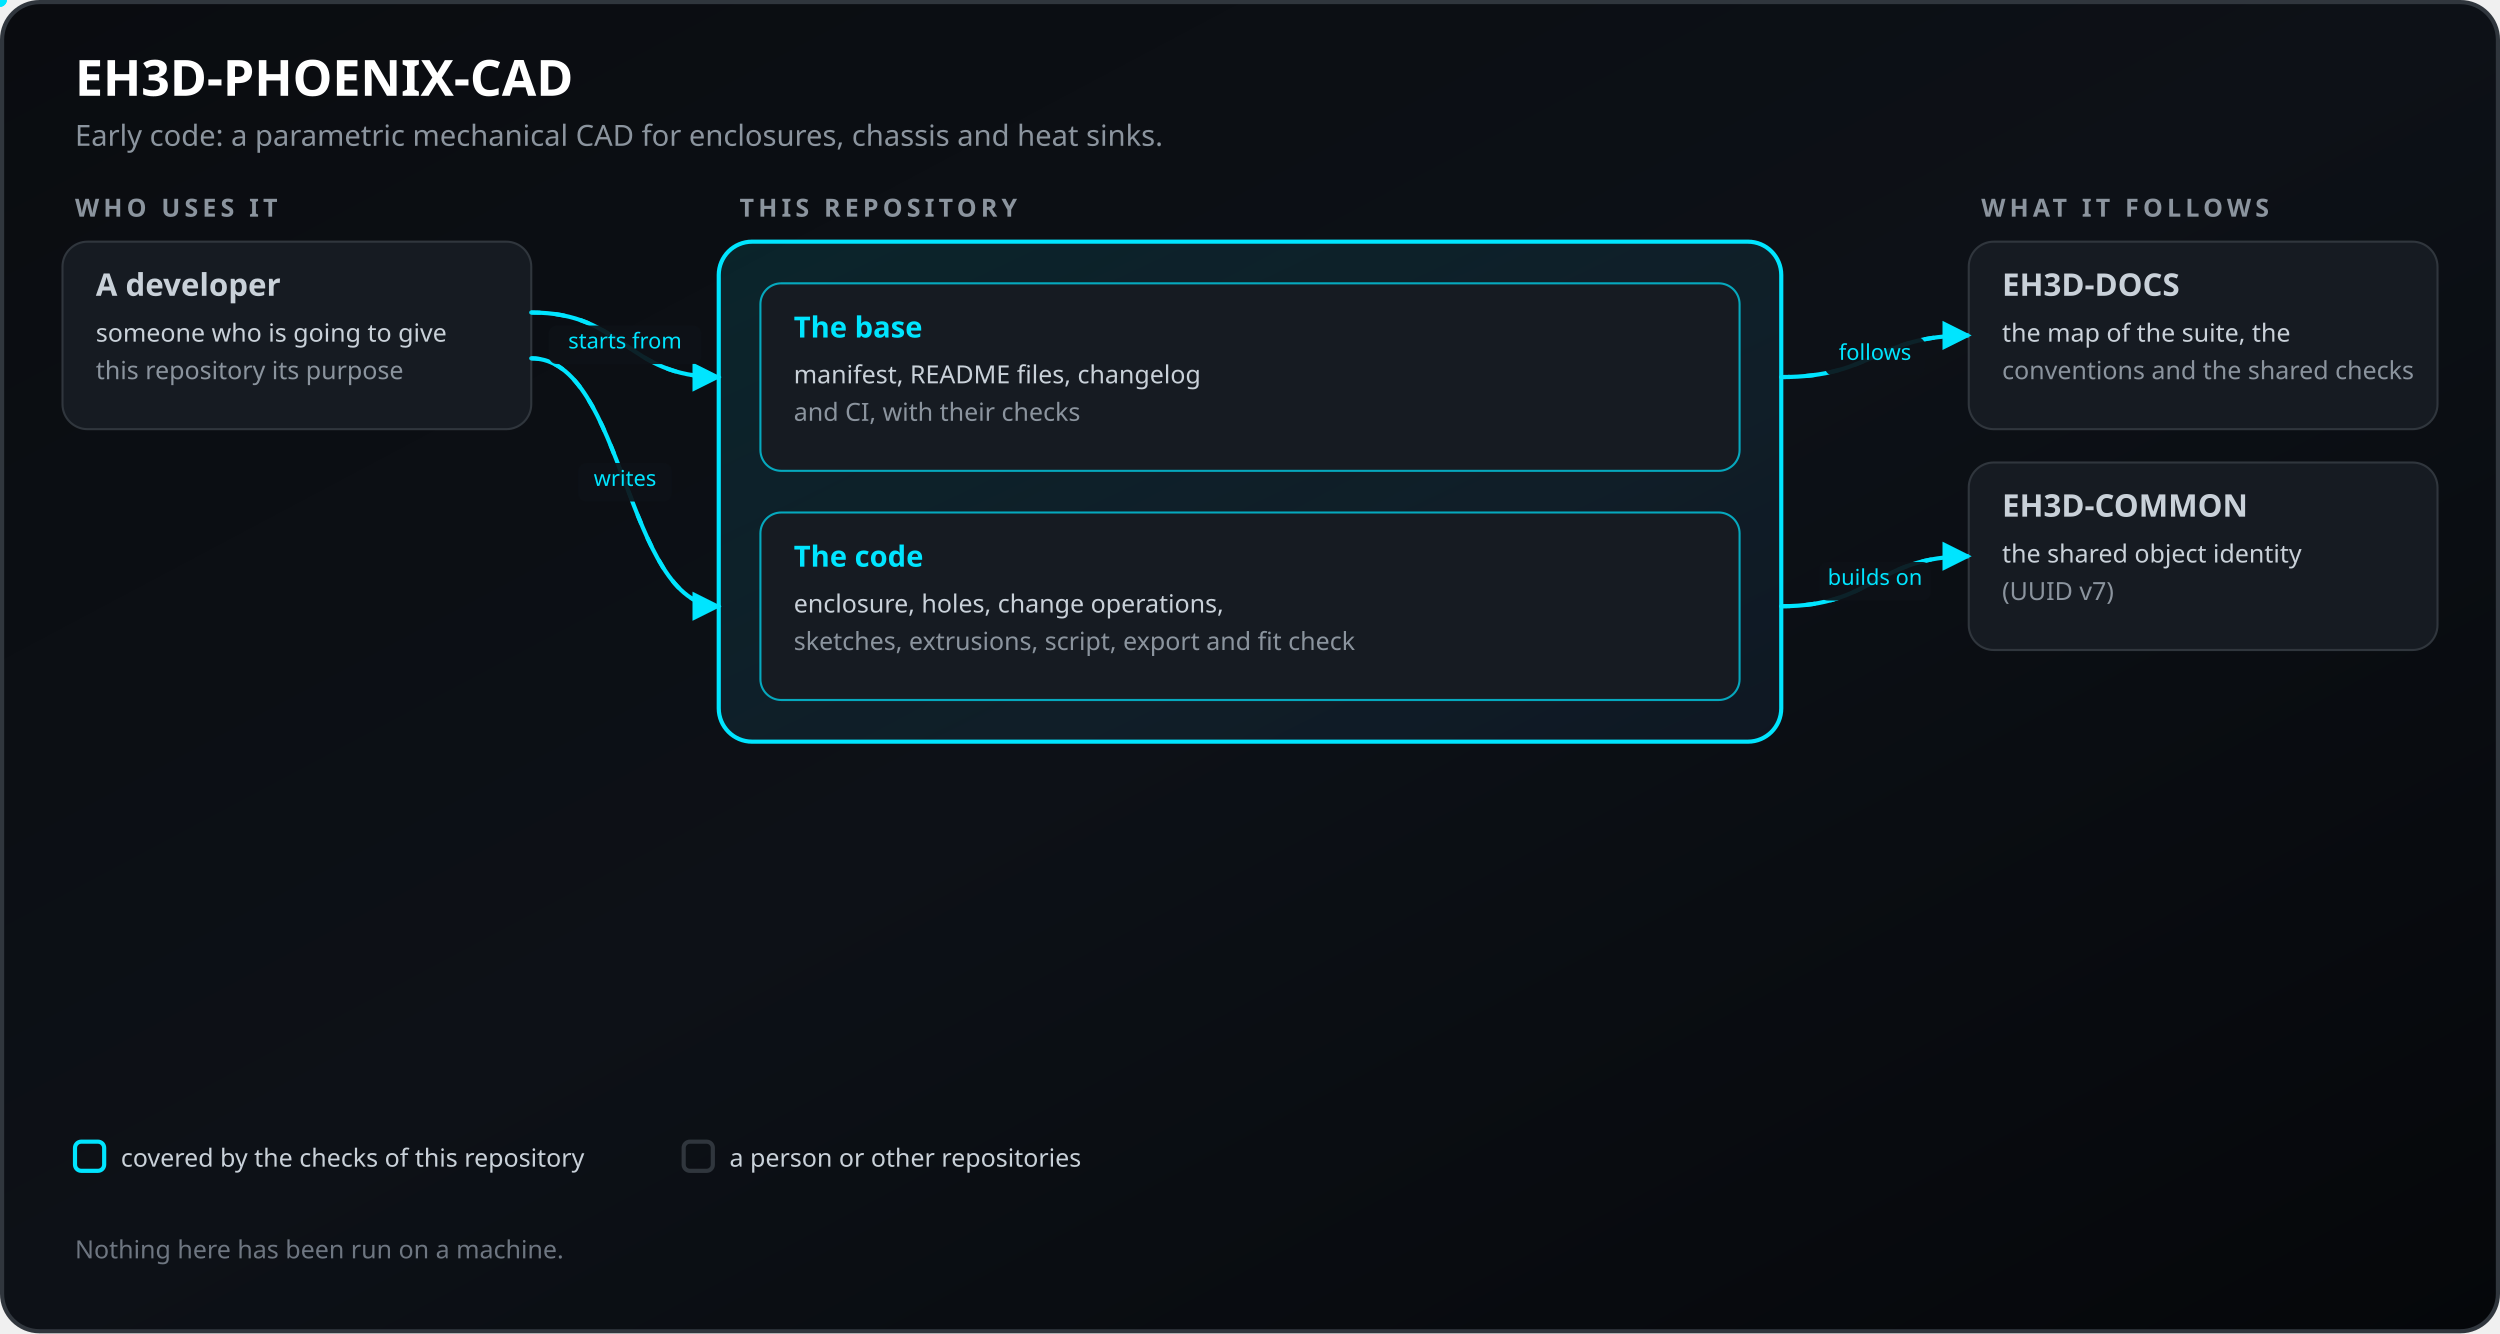
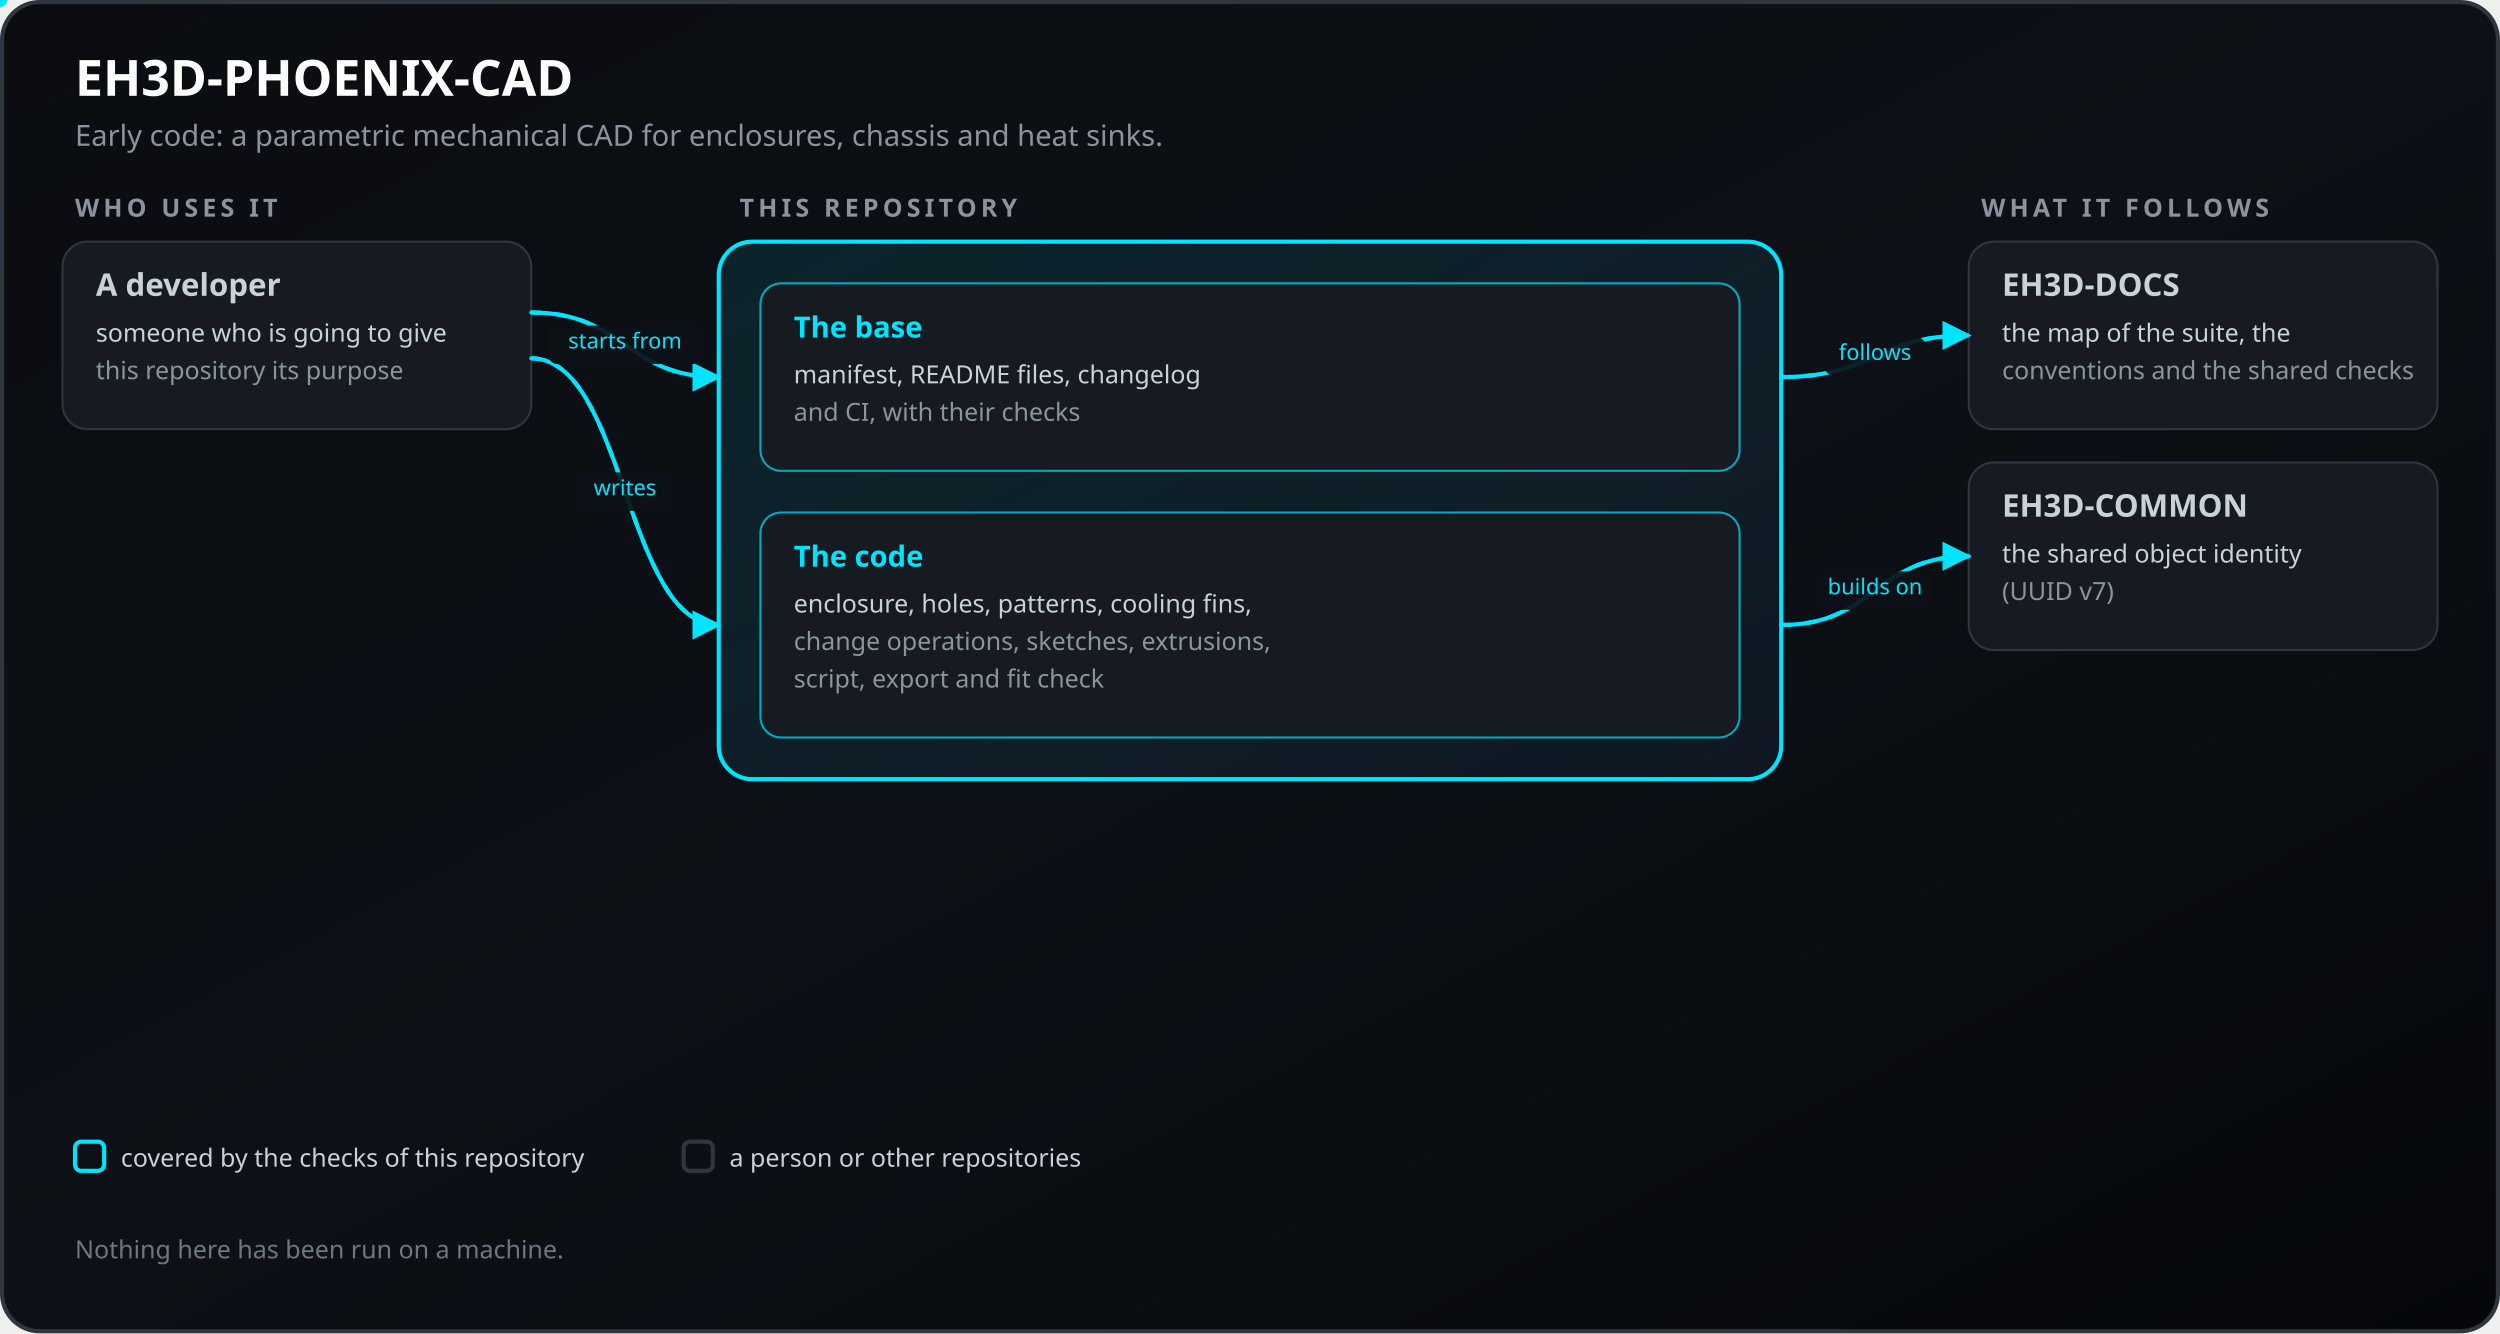
<svg xmlns="http://www.w3.org/2000/svg" viewBox="0 0 1200 640" width="1200" height="640" role="img" aria-labelledby="t d" font-family="'Segoe UI','Noto Sans','Noto Sans CJK SC','Microsoft YaHei','Yu Gothic','Helvetica Neue',Helvetica,Arial,sans-serif">
  <defs>
    <linearGradient id="bg" x1="0" y1="0" x2="1" y2="1">
      <stop offset="0" stop-color="#0A0C10" />
      <stop offset="0.5" stop-color="#0D1117" />
      <stop offset="1" stop-color="#05070A" />
    </linearGradient>
    <linearGradient id="card" x1="0" y1="0" x2="1" y2="1">
      <stop offset="0" stop-color="#121821" />
      <stop offset="1" stop-color="#0B0F15" />
    </linearGradient>
    <linearGradient id="line" x1="0" y1="0" x2="1" y2="0">
      <stop offset="0" stop-color="#00E5FF" />
      <stop offset="1" stop-color="#FF0055" />
    </linearGradient>
    <filter id="glow" x="-50%" y="-50%" width="200%" height="200%">
      <feGaussianBlur stdDeviation="3" result="b" />
      <feMerge>
        <feMergeNode in="b" />
        <feMergeNode in="SourceGraphic" />
      </feMerge>
    </filter>
    <linearGradient id="svc" x1="0" y1="0" x2="1" y2="1">
      <stop offset="0" stop-color="#00E5FF" stop-opacity="0.10" />
      <stop offset="1" stop-color="#4DA3FF" stop-opacity="0.06" />
    </linearGradient>
    <marker id="m00E5FF" viewBox="0 0 10 10" refX="9" refY="5" markerWidth="7" markerHeight="7" orient="auto-start-reverse">
      <path d="M0 0L10 5L0 10z" fill="#00E5FF" />
    </marker>
    <marker id="m30363D" viewBox="0 0 10 10" refX="9" refY="5" markerWidth="7" markerHeight="7" orient="auto-start-reverse">
      <path d="M0 0L10 5L0 10z" fill="#8B949E" />
    </marker>
  </defs>
  <rect x="1" y="1" width="1198" height="638" rx="18" fill="url(#bg)" stroke="#30363D" stroke-width="2" />
  <text x="36" y="46" font-family="'Segoe UI','Noto Sans','Noto Sans CJK SC','Microsoft YaHei','Yu Gothic','Helvetica Neue',Helvetica,Arial,sans-serif" font-size="24" font-weight="700" fill="#FFFFFF" text-anchor="start">EH3D-PHOENIX-CAD</text>
  <text x="36" y="70" font-family="'Segoe UI','Noto Sans','Noto Sans CJK SC','Microsoft YaHei','Yu Gothic','Helvetica Neue',Helvetica,Arial,sans-serif" font-size="14" font-weight="400" fill="#8B949E" text-anchor="start">Early code: a parametric mechanical CAD for enclosures, chassis and heat sinks.</text>
  <text x="36" y="104" font-family="'Segoe UI','Noto Sans','Noto Sans CJK SC','Microsoft YaHei','Yu Gothic','Helvetica Neue',Helvetica,Arial,sans-serif" font-size="12" font-weight="700" fill="#8B949E" text-anchor="start" letter-spacing="2">WHO USES IT</text>
  <text x="355" y="104" font-family="'Segoe UI','Noto Sans','Noto Sans CJK SC','Microsoft YaHei','Yu Gothic','Helvetica Neue',Helvetica,Arial,sans-serif" font-size="12" font-weight="700" fill="#8B949E" text-anchor="start" letter-spacing="2">THIS REPOSITORY</text>
  <text x="951" y="104" font-family="'Segoe UI','Noto Sans','Noto Sans CJK SC','Microsoft YaHei','Yu Gothic','Helvetica Neue',Helvetica,Arial,sans-serif" font-size="12" font-weight="700" fill="#8B949E" text-anchor="start" letter-spacing="2">WHAT IT FOLLOWS</text>
-   <rect x="345" y="116" width="510" height="240" rx="16" fill="url(#svc)" stroke="#00E5FF" stroke-width="2">
+   <rect x="345" y="116" width="510" height="258" rx="16" fill="url(#svc)" stroke="#00E5FF" stroke-width="2">
    <animate attributeName="stroke-opacity" values="0.55;1;0.55" dur="4s" repeatCount="indefinite" />
  </rect>
  <rect x="30" y="116" width="225" height="90" rx="12" fill="#161B22" stroke="#30363D" stroke-width="1" />
  <text x="46" y="142" font-family="'Segoe UI','Noto Sans','Noto Sans CJK SC','Microsoft YaHei','Yu Gothic','Helvetica Neue',Helvetica,Arial,sans-serif" font-size="15" font-weight="700" fill="#C9D1D9" text-anchor="start">A developer</text>
  <text x="46" y="164" font-family="'Segoe UI','Noto Sans','Noto Sans CJK SC','Microsoft YaHei','Yu Gothic','Helvetica Neue',Helvetica,Arial,sans-serif" font-size="12" font-weight="400" fill="#C9D1D9" text-anchor="start">someone who is going to give</text>
  <text x="46" y="182" font-family="'Segoe UI','Noto Sans','Noto Sans CJK SC','Microsoft YaHei','Yu Gothic','Helvetica Neue',Helvetica,Arial,sans-serif" font-size="12" font-weight="400" fill="#8B949E" text-anchor="start">this repository its purpose</text>
  <rect x="365" y="136" width="470" height="90" rx="10" fill="#161B22" stroke="#00E5FF" stroke-width="1" stroke-opacity="0.7">
    <animate attributeName="stroke-opacity" values="0.45;1;0.45;0.45" keyTimes="0;0.08;0.2;1" dur="6s" begin="0s" repeatCount="indefinite" />
    <animate attributeName="stroke-width" values="1;2.4;1;1" keyTimes="0;0.08;0.2;1" dur="6s" begin="0s" repeatCount="indefinite" />
  </rect>
  <text x="381" y="162" font-family="'Segoe UI','Noto Sans','Noto Sans CJK SC','Microsoft YaHei','Yu Gothic','Helvetica Neue',Helvetica,Arial,sans-serif" font-size="14" font-weight="700" fill="#00E5FF" text-anchor="start">The base</text>
  <text x="381" y="184" font-family="'Segoe UI','Noto Sans','Noto Sans CJK SC','Microsoft YaHei','Yu Gothic','Helvetica Neue',Helvetica,Arial,sans-serif" font-size="12" font-weight="400" fill="#C9D1D9" text-anchor="start">manifest, README files, changelog</text>
  <text x="381" y="202" font-family="'Segoe UI','Noto Sans','Noto Sans CJK SC','Microsoft YaHei','Yu Gothic','Helvetica Neue',Helvetica,Arial,sans-serif" font-size="12" font-weight="400" fill="#8B949E" text-anchor="start">and CI, with their checks</text>
-   <rect x="365" y="246" width="470" height="90" rx="10" fill="#161B22" stroke="#00E5FF" stroke-width="1" stroke-opacity="0.7">
+   <rect x="365" y="246" width="470" height="108" rx="10" fill="#161B22" stroke="#00E5FF" stroke-width="1" stroke-opacity="0.7">
    <animate attributeName="stroke-opacity" values="0.45;1;0.45;0.45" keyTimes="0;0.08;0.2;1" dur="6s" begin="1s" repeatCount="indefinite" />
    <animate attributeName="stroke-width" values="1;2.4;1;1" keyTimes="0;0.08;0.2;1" dur="6s" begin="1s" repeatCount="indefinite" />
  </rect>
  <text x="381" y="272" font-family="'Segoe UI','Noto Sans','Noto Sans CJK SC','Microsoft YaHei','Yu Gothic','Helvetica Neue',Helvetica,Arial,sans-serif" font-size="14" font-weight="700" fill="#00E5FF" text-anchor="start">The code</text>
-   <text x="381" y="294" font-family="'Segoe UI','Noto Sans','Noto Sans CJK SC','Microsoft YaHei','Yu Gothic','Helvetica Neue',Helvetica,Arial,sans-serif" font-size="12" font-weight="400" fill="#C9D1D9" text-anchor="start">enclosure, holes, change operations,</text>
-   <text x="381" y="312" font-family="'Segoe UI','Noto Sans','Noto Sans CJK SC','Microsoft YaHei','Yu Gothic','Helvetica Neue',Helvetica,Arial,sans-serif" font-size="12" font-weight="400" fill="#8B949E" text-anchor="start">sketches, extrusions, script, export and fit check</text>
+   <text x="381" y="294" font-family="'Segoe UI','Noto Sans','Noto Sans CJK SC','Microsoft YaHei','Yu Gothic','Helvetica Neue',Helvetica,Arial,sans-serif" font-size="12" font-weight="400" fill="#C9D1D9" text-anchor="start">enclosure, holes, patterns, cooling fins,</text>
+   <text x="381" y="312" font-family="'Segoe UI','Noto Sans','Noto Sans CJK SC','Microsoft YaHei','Yu Gothic','Helvetica Neue',Helvetica,Arial,sans-serif" font-size="12" font-weight="400" fill="#8B949E" text-anchor="start">change operations, sketches, extrusions,</text>
+   <text x="381" y="330" font-family="'Segoe UI','Noto Sans','Noto Sans CJK SC','Microsoft YaHei','Yu Gothic','Helvetica Neue',Helvetica,Arial,sans-serif" font-size="12" font-weight="400" fill="#8B949E" text-anchor="start">script, export and fit check</text>
  <rect x="945" y="116" width="225" height="90" rx="12" fill="#161B22" stroke="#30363D" stroke-width="1" />
  <text x="961" y="142" font-family="'Segoe UI','Noto Sans','Noto Sans CJK SC','Microsoft YaHei','Yu Gothic','Helvetica Neue',Helvetica,Arial,sans-serif" font-size="15" font-weight="700" fill="#C9D1D9" text-anchor="start">EH3D-DOCS</text>
  <text x="961" y="164" font-family="'Segoe UI','Noto Sans','Noto Sans CJK SC','Microsoft YaHei','Yu Gothic','Helvetica Neue',Helvetica,Arial,sans-serif" font-size="12" font-weight="400" fill="#C9D1D9" text-anchor="start">the map of the suite, the</text>
  <text x="961" y="182" font-family="'Segoe UI','Noto Sans','Noto Sans CJK SC','Microsoft YaHei','Yu Gothic','Helvetica Neue',Helvetica,Arial,sans-serif" font-size="12" font-weight="400" fill="#8B949E" text-anchor="start">conventions and the shared checks</text>
  <rect x="945" y="222" width="225" height="90" rx="12" fill="#161B22" stroke="#30363D" stroke-width="1" />
  <text x="961" y="248" font-family="'Segoe UI','Noto Sans','Noto Sans CJK SC','Microsoft YaHei','Yu Gothic','Helvetica Neue',Helvetica,Arial,sans-serif" font-size="15" font-weight="700" fill="#C9D1D9" text-anchor="start">EH3D-COMMON</text>
  <text x="961" y="270" font-family="'Segoe UI','Noto Sans','Noto Sans CJK SC','Microsoft YaHei','Yu Gothic','Helvetica Neue',Helvetica,Arial,sans-serif" font-size="12" font-weight="400" fill="#C9D1D9" text-anchor="start">the shared object identity</text>
  <text x="961" y="288" font-family="'Segoe UI','Noto Sans','Noto Sans CJK SC','Microsoft YaHei','Yu Gothic','Helvetica Neue',Helvetica,Arial,sans-serif" font-size="12" font-weight="400" fill="#8B949E" text-anchor="start">(UUID v7)</text>
  <path id="p0" d="M255 150 C300 150 300 181 345 181" stroke="#00E5FF" stroke-width="2" fill="none" marker-end="url(#m00E5FF)" />
  <path d="M255 150 C300 150 300 181 345 181" stroke="#00E5FF" stroke-width="2" fill="none" stroke-linecap="round" stroke-dasharray="4 8" opacity="0.95">
    <animate attributeName="stroke-dashoffset" from="0" to="-24" dur="1.2s" repeatCount="indefinite" />
  </path>
  <circle r="3.2" fill="#00E5FF">
    <animateMotion dur="1.8s" begin="0.00s" repeatCount="indefinite">
      <mpath href="#p0" />
    </animateMotion>
    <animate attributeName="opacity" values="0;1;1;0" keyTimes="0;0.15;0.85;1" dur="1.8s" begin="0.00s" repeatCount="indefinite" />
  </circle>
  <path id="p1" d="M855 181 C900 181 900 161 945 161" stroke="#00E5FF" stroke-width="2" fill="none" marker-end="url(#m00E5FF)" />
  <path d="M855 181 C900 181 900 161 945 161" stroke="#00E5FF" stroke-width="2" fill="none" stroke-linecap="round" stroke-dasharray="4 8" opacity="0.95">
    <animate attributeName="stroke-dashoffset" from="0" to="-24" dur="1.2s" repeatCount="indefinite" />
  </path>
  <circle r="3.2" fill="#00E5FF">
    <animateMotion dur="1.8s" begin="0.35s" repeatCount="indefinite">
      <mpath href="#p1" />
    </animateMotion>
    <animate attributeName="opacity" values="0;1;1;0" keyTimes="0;0.15;0.85;1" dur="1.8s" begin="0.35s" repeatCount="indefinite" />
  </circle>
-   <path id="p2" d="M255 172 C300 172 300 291 345 291" stroke="#00E5FF" stroke-width="2" fill="none" marker-end="url(#m00E5FF)" />
-   <path d="M255 172 C300 172 300 291 345 291" stroke="#00E5FF" stroke-width="2" fill="none" stroke-linecap="round" stroke-dasharray="4 8" opacity="0.95">
+   <path id="p2" d="M255 172 C300 172 300 300 345 300" stroke="#00E5FF" stroke-width="2" fill="none" marker-end="url(#m00E5FF)" />
+   <path d="M255 172 C300 172 300 300 345 300" stroke="#00E5FF" stroke-width="2" fill="none" stroke-linecap="round" stroke-dasharray="4 8" opacity="0.95">
    <animate attributeName="stroke-dashoffset" from="0" to="-24" dur="1.2s" repeatCount="indefinite" />
  </path>
  <circle r="3.2" fill="#00E5FF">
    <animateMotion dur="1.8s" begin="0.70s" repeatCount="indefinite">
      <mpath href="#p2" />
    </animateMotion>
    <animate attributeName="opacity" values="0;1;1;0" keyTimes="0;0.15;0.85;1" dur="1.8s" begin="0.70s" repeatCount="indefinite" />
  </circle>
-   <path id="p3" d="M855 291 C900 291 900 267 945 267" stroke="#00E5FF" stroke-width="2" fill="none" marker-end="url(#m00E5FF)" />
-   <path d="M855 291 C900 291 900 267 945 267" stroke="#00E5FF" stroke-width="2" fill="none" stroke-linecap="round" stroke-dasharray="4 8" opacity="0.95">
+   <path id="p3" d="M855 300 C900 300 900 267 945 267" stroke="#00E5FF" stroke-width="2" fill="none" marker-end="url(#m00E5FF)" />
+   <path d="M855 300 C900 300 900 267 945 267" stroke="#00E5FF" stroke-width="2" fill="none" stroke-linecap="round" stroke-dasharray="4 8" opacity="0.95">
    <animate attributeName="stroke-dashoffset" from="0" to="-24" dur="1.2s" repeatCount="indefinite" />
  </path>
  <circle r="3.2" fill="#00E5FF">
    <animateMotion dur="1.8s" begin="1.05s" repeatCount="indefinite">
      <mpath href="#p3" />
    </animateMotion>
    <animate attributeName="opacity" values="0;1;1;0" keyTimes="0;0.15;0.85;1" dur="1.8s" begin="1.05s" repeatCount="indefinite" />
  </circle>
  <rect x="263.395" y="156.25" width="73.21" height="18.5" rx="4" fill="#0D1117" opacity="0.92" />
  <text x="300" y="167.25" font-family="'Segoe UI','Noto Sans','Noto Sans CJK SC','Microsoft YaHei','Yu Gothic','Helvetica Neue',Helvetica,Arial,sans-serif" font-size="10.5" font-weight="400" fill="#00E5FF" text-anchor="middle">starts from</text>
  <rect x="875.995" y="161.75" width="48.01" height="18.5" rx="4" fill="#0D1117" opacity="0.92" />
  <text x="900" y="172.75" font-family="'Segoe UI','Noto Sans','Noto Sans CJK SC','Microsoft YaHei','Yu Gothic','Helvetica Neue',Helvetica,Arial,sans-serif" font-size="10.5" font-weight="400" fill="#00E5FF" text-anchor="middle">follows</text>
-   <rect x="277.57" y="222.25" width="44.86" height="18.5" rx="4" fill="#0D1117" opacity="0.92" />
-   <text x="300" y="233.25" font-family="'Segoe UI','Noto Sans','Noto Sans CJK SC','Microsoft YaHei','Yu Gothic','Helvetica Neue',Helvetica,Arial,sans-serif" font-size="10.5" font-weight="400" fill="#00E5FF" text-anchor="middle">writes</text>
-   <rect x="873.265" y="269.75" width="53.47" height="18.5" rx="4" fill="#0D1117" opacity="0.92" />
-   <text x="900" y="280.75" font-family="'Segoe UI','Noto Sans','Noto Sans CJK SC','Microsoft YaHei','Yu Gothic','Helvetica Neue',Helvetica,Arial,sans-serif" font-size="10.5" font-weight="400" fill="#00E5FF" text-anchor="middle">builds on</text>
+   <rect x="277.57" y="226.75" width="44.86" height="18.5" rx="4" fill="#0D1117" opacity="0.92" />
+   <text x="300" y="237.75" font-family="'Segoe UI','Noto Sans','Noto Sans CJK SC','Microsoft YaHei','Yu Gothic','Helvetica Neue',Helvetica,Arial,sans-serif" font-size="10.5" font-weight="400" fill="#00E5FF" text-anchor="middle">writes</text>
+   <rect x="873.265" y="274.25" width="53.47" height="18.5" rx="4" fill="#0D1117" opacity="0.92" />
+   <text x="900" y="285.25" font-family="'Segoe UI','Noto Sans','Noto Sans CJK SC','Microsoft YaHei','Yu Gothic','Helvetica Neue',Helvetica,Arial,sans-serif" font-size="10.5" font-weight="400" fill="#00E5FF" text-anchor="middle">builds on</text>
  <rect x="36" y="548" width="14" height="14" rx="3" fill="none" stroke="#00E5FF" stroke-width="2" />
  <text x="58" y="560" font-family="'Segoe UI','Noto Sans','Noto Sans CJK SC','Microsoft YaHei','Yu Gothic','Helvetica Neue',Helvetica,Arial,sans-serif" font-size="12" font-weight="400" fill="#C9D1D9" text-anchor="start">covered by the checks of this repository</text>
  <rect x="328.16" y="548" width="14" height="14" rx="3" fill="none" stroke="#30363D" stroke-width="2" />
  <text x="350.16" y="560" font-family="'Segoe UI','Noto Sans','Noto Sans CJK SC','Microsoft YaHei','Yu Gothic','Helvetica Neue',Helvetica,Arial,sans-serif" font-size="12" font-weight="400" fill="#C9D1D9" text-anchor="start">a person or other repositories</text>
  <text x="36" y="604" font-family="'Segoe UI','Noto Sans','Noto Sans CJK SC','Microsoft YaHei','Yu Gothic','Helvetica Neue',Helvetica,Arial,sans-serif" font-size="12" font-weight="400" fill="#6E7681" text-anchor="start">Nothing here has been run on a machine.</text>
</svg>
